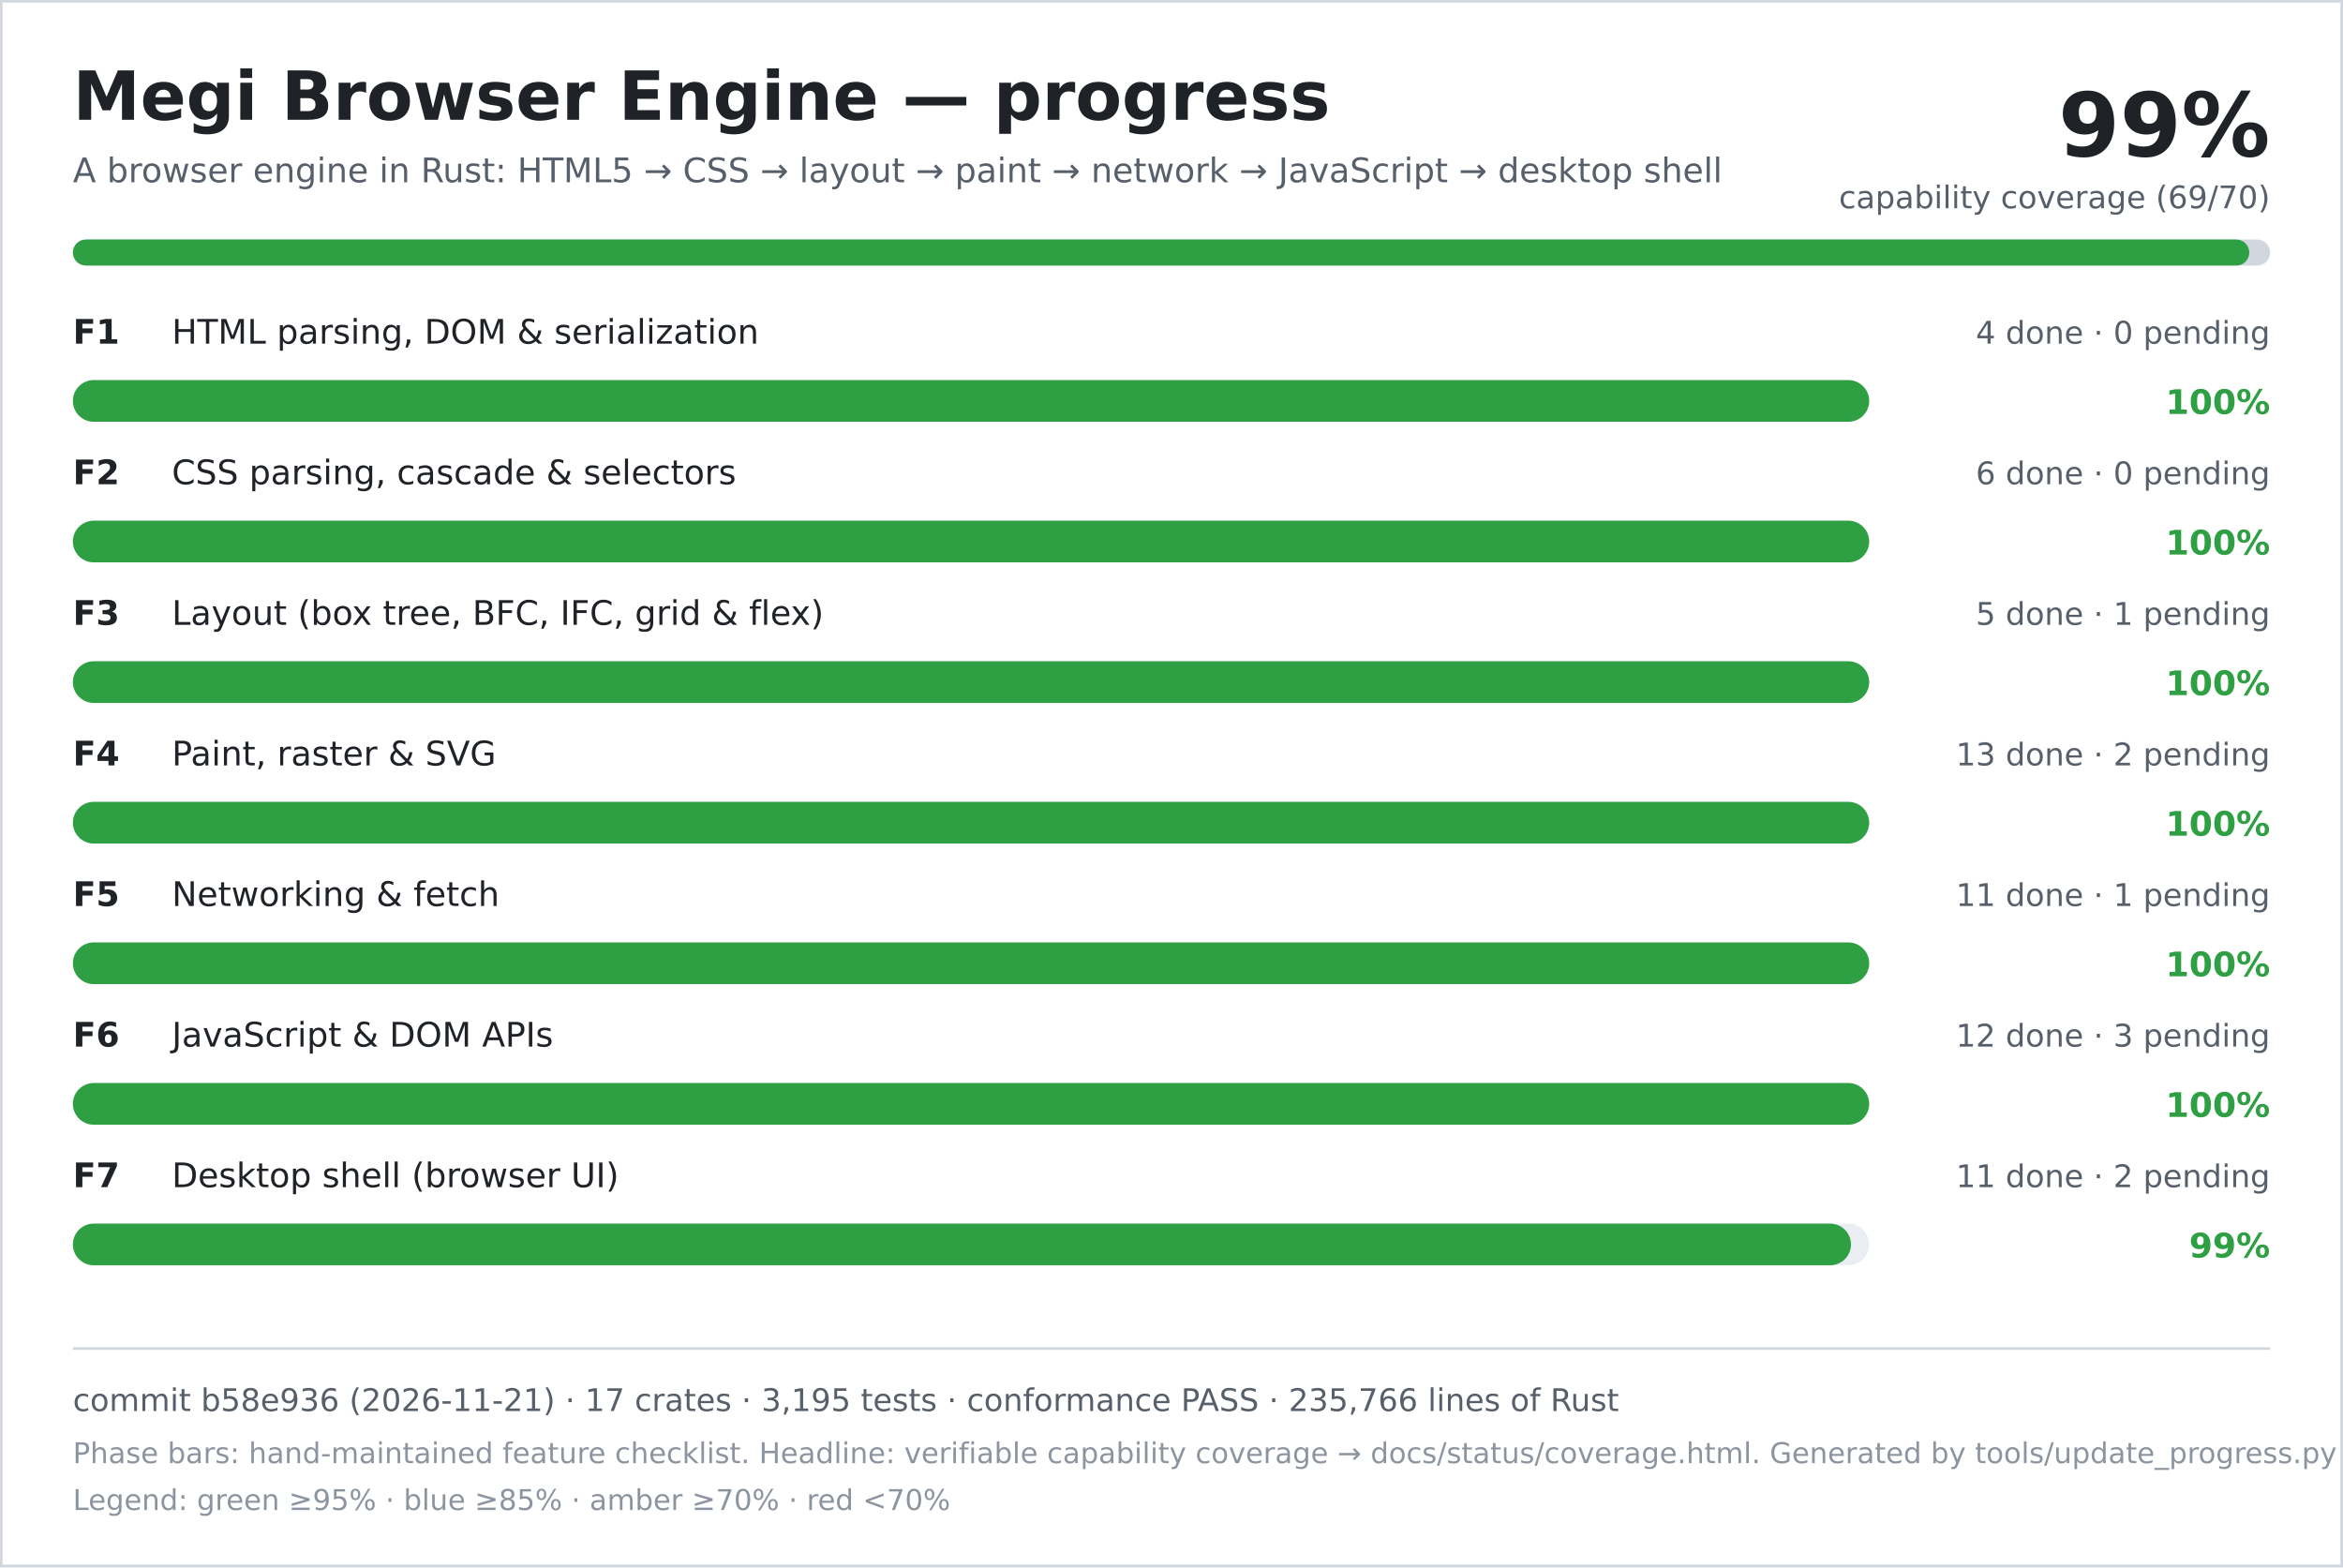
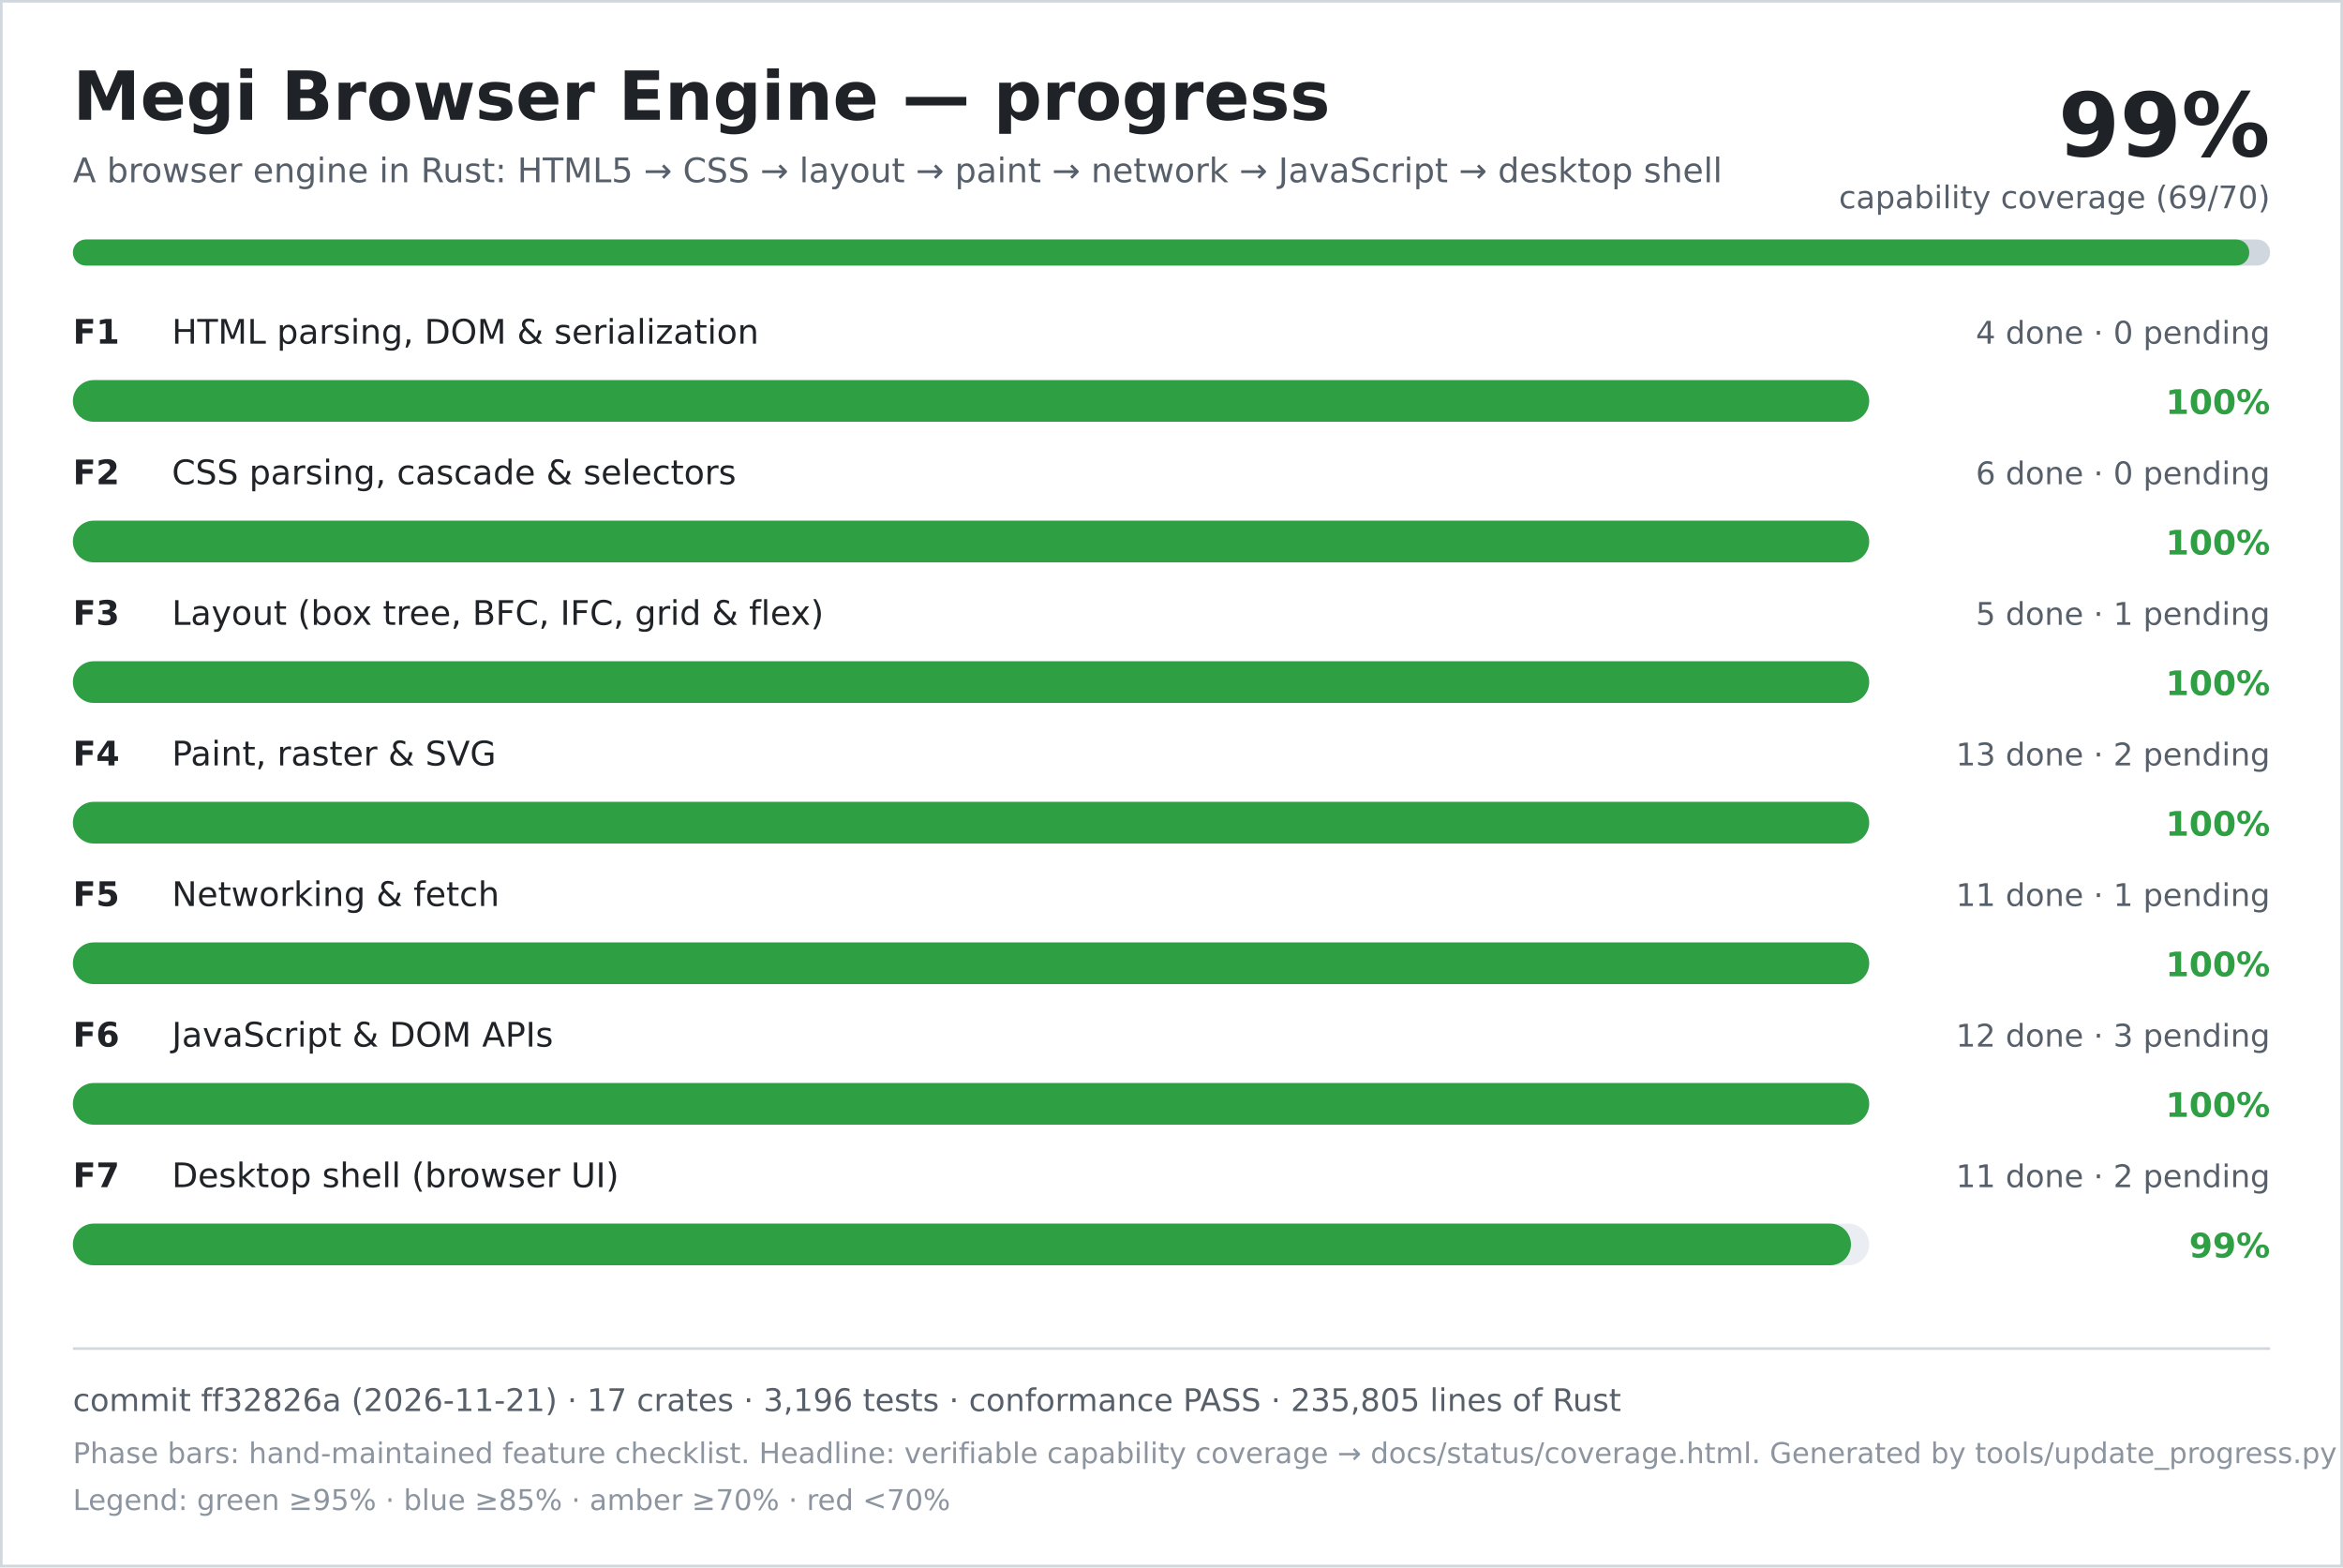
<svg xmlns="http://www.w3.org/2000/svg" width="900" height="602" viewBox="0 0 900 602" role="img" aria-labelledby="title desc">
  <rect width="900" height="602" fill="#ffffff" />
  <rect x="0.5" y="0.5" width="899" height="601" fill="none" stroke="#d0d7de" />
  <text x="28" y="46" font-family="DejaVu Sans, Verdana, sans-serif" font-size="26" font-weight="700" fill="#1f2328">Megi Browser Engine — progress</text>
  <text x="28" y="70" font-family="DejaVu Sans, Verdana, sans-serif" font-size="13" fill="#57606a">A browser engine in Rust: HTML5 → CSS → layout → paint → network → JavaScript → desktop shell</text>
  <text x="872" y="60" text-anchor="end" font-family="DejaVu Sans, Verdana, sans-serif" font-size="34" font-weight="700" fill="#1f2328">99%</text>
  <text x="872" y="80" text-anchor="end" font-family="DejaVu Sans, Verdana, sans-serif" font-size="12" fill="#57606a">capability coverage (69/70)</text>
  <rect x="28" y="92" width="844" height="10" rx="5" fill="#d0d7de" />
  <rect x="28" y="92" width="836" height="10" rx="5" fill="#2ea043" />
  <text x="28" y="132" font-family="DejaVu Sans, Verdana, sans-serif" font-size="13" font-weight="700" fill="#1f2328">F1</text>
  <text x="66" y="132" font-family="DejaVu Sans, Verdana, sans-serif" font-size="13" fill="#1f2328">HTML parsing, DOM &amp; serialization</text>
  <text x="872" y="132" text-anchor="end" font-family="DejaVu Sans, Verdana, sans-serif" font-size="12" fill="#57606a">4 done · 0 pending</text>
  <rect x="28" y="146" width="690" height="16" rx="8" fill="#eaeef2" />
  <rect x="28" y="146" width="690" height="16" rx="8" fill="#2ea043" />
  <text x="872" y="159" text-anchor="end" font-family="DejaVu Sans, Verdana, sans-serif" font-size="13" font-weight="700" fill="#2ea043">100%</text>
  <text x="28" y="186" font-family="DejaVu Sans, Verdana, sans-serif" font-size="13" font-weight="700" fill="#1f2328">F2</text>
  <text x="66" y="186" font-family="DejaVu Sans, Verdana, sans-serif" font-size="13" fill="#1f2328">CSS parsing, cascade &amp; selectors</text>
  <text x="872" y="186" text-anchor="end" font-family="DejaVu Sans, Verdana, sans-serif" font-size="12" fill="#57606a">6 done · 0 pending</text>
  <rect x="28" y="200" width="690" height="16" rx="8" fill="#eaeef2" />
  <rect x="28" y="200" width="690" height="16" rx="8" fill="#2ea043" />
  <text x="872" y="213" text-anchor="end" font-family="DejaVu Sans, Verdana, sans-serif" font-size="13" font-weight="700" fill="#2ea043">100%</text>
  <text x="28" y="240" font-family="DejaVu Sans, Verdana, sans-serif" font-size="13" font-weight="700" fill="#1f2328">F3</text>
  <text x="66" y="240" font-family="DejaVu Sans, Verdana, sans-serif" font-size="13" fill="#1f2328">Layout (box tree, BFC, IFC, grid &amp; flex)</text>
  <text x="872" y="240" text-anchor="end" font-family="DejaVu Sans, Verdana, sans-serif" font-size="12" fill="#57606a">5 done · 1 pending</text>
  <rect x="28" y="254" width="690" height="16" rx="8" fill="#eaeef2" />
  <rect x="28" y="254" width="690" height="16" rx="8" fill="#2ea043" />
  <text x="872" y="267" text-anchor="end" font-family="DejaVu Sans, Verdana, sans-serif" font-size="13" font-weight="700" fill="#2ea043">100%</text>
  <text x="28" y="294" font-family="DejaVu Sans, Verdana, sans-serif" font-size="13" font-weight="700" fill="#1f2328">F4</text>
  <text x="66" y="294" font-family="DejaVu Sans, Verdana, sans-serif" font-size="13" fill="#1f2328">Paint, raster &amp; SVG</text>
  <text x="872" y="294" text-anchor="end" font-family="DejaVu Sans, Verdana, sans-serif" font-size="12" fill="#57606a">13 done · 2 pending</text>
  <rect x="28" y="308" width="690" height="16" rx="8" fill="#eaeef2" />
  <rect x="28" y="308" width="690" height="16" rx="8" fill="#2ea043" />
  <text x="872" y="321" text-anchor="end" font-family="DejaVu Sans, Verdana, sans-serif" font-size="13" font-weight="700" fill="#2ea043">100%</text>
  <text x="28" y="348" font-family="DejaVu Sans, Verdana, sans-serif" font-size="13" font-weight="700" fill="#1f2328">F5</text>
  <text x="66" y="348" font-family="DejaVu Sans, Verdana, sans-serif" font-size="13" fill="#1f2328">Networking &amp; fetch</text>
  <text x="872" y="348" text-anchor="end" font-family="DejaVu Sans, Verdana, sans-serif" font-size="12" fill="#57606a">11 done · 1 pending</text>
  <rect x="28" y="362" width="690" height="16" rx="8" fill="#eaeef2" />
  <rect x="28" y="362" width="690" height="16" rx="8" fill="#2ea043" />
  <text x="872" y="375" text-anchor="end" font-family="DejaVu Sans, Verdana, sans-serif" font-size="13" font-weight="700" fill="#2ea043">100%</text>
  <text x="28" y="402" font-family="DejaVu Sans, Verdana, sans-serif" font-size="13" font-weight="700" fill="#1f2328">F6</text>
  <text x="66" y="402" font-family="DejaVu Sans, Verdana, sans-serif" font-size="13" fill="#1f2328">JavaScript &amp; DOM APIs</text>
  <text x="872" y="402" text-anchor="end" font-family="DejaVu Sans, Verdana, sans-serif" font-size="12" fill="#57606a">12 done · 3 pending</text>
  <rect x="28" y="416" width="690" height="16" rx="8" fill="#eaeef2" />
  <rect x="28" y="416" width="690" height="16" rx="8" fill="#2ea043" />
  <text x="872" y="429" text-anchor="end" font-family="DejaVu Sans, Verdana, sans-serif" font-size="13" font-weight="700" fill="#2ea043">100%</text>
  <text x="28" y="456" font-family="DejaVu Sans, Verdana, sans-serif" font-size="13" font-weight="700" fill="#1f2328">F7</text>
  <text x="66" y="456" font-family="DejaVu Sans, Verdana, sans-serif" font-size="13" fill="#1f2328">Desktop shell (browser UI)</text>
  <text x="872" y="456" text-anchor="end" font-family="DejaVu Sans, Verdana, sans-serif" font-size="12" fill="#57606a">11 done · 2 pending</text>
  <rect x="28" y="470" width="690" height="16" rx="8" fill="#eaeef2" />
  <rect x="28" y="470" width="683" height="16" rx="8" fill="#2ea043" />
  <text x="872" y="483" text-anchor="end" font-family="DejaVu Sans, Verdana, sans-serif" font-size="13" font-weight="700" fill="#2ea043">99%</text>
  <line x1="28" y1="518" x2="872" y2="518" stroke="#d0d7de" />
-   <text x="28" y="542" font-family="DejaVu Sans, Verdana, sans-serif" font-size="12" fill="#57606a">commit b58e936 (2026-11-21) · 17 crates · 3,195 tests · conformance PASS · 235,766 lines of Rust</text>
+   <text x="28" y="542" font-family="DejaVu Sans, Verdana, sans-serif" font-size="12" fill="#57606a">commit ff32826a (2026-11-21) · 17 crates · 3,196 tests · conformance PASS · 235,805 lines of Rust</text>
  <text x="28" y="562" font-family="DejaVu Sans, Verdana, sans-serif" font-size="11" fill="#8c959f">Phase bars: hand-maintained feature checklist. Headline: verifiable capability coverage → docs/status/coverage.html. Generated by tools/update_progress.py — do not edit.</text>
  <text x="28" y="580" font-family="DejaVu Sans, Verdana, sans-serif" font-size="11" fill="#8c959f">Legend: green ≥95% · blue ≥85% · amber ≥70% · red &lt;70%</text>
</svg>
